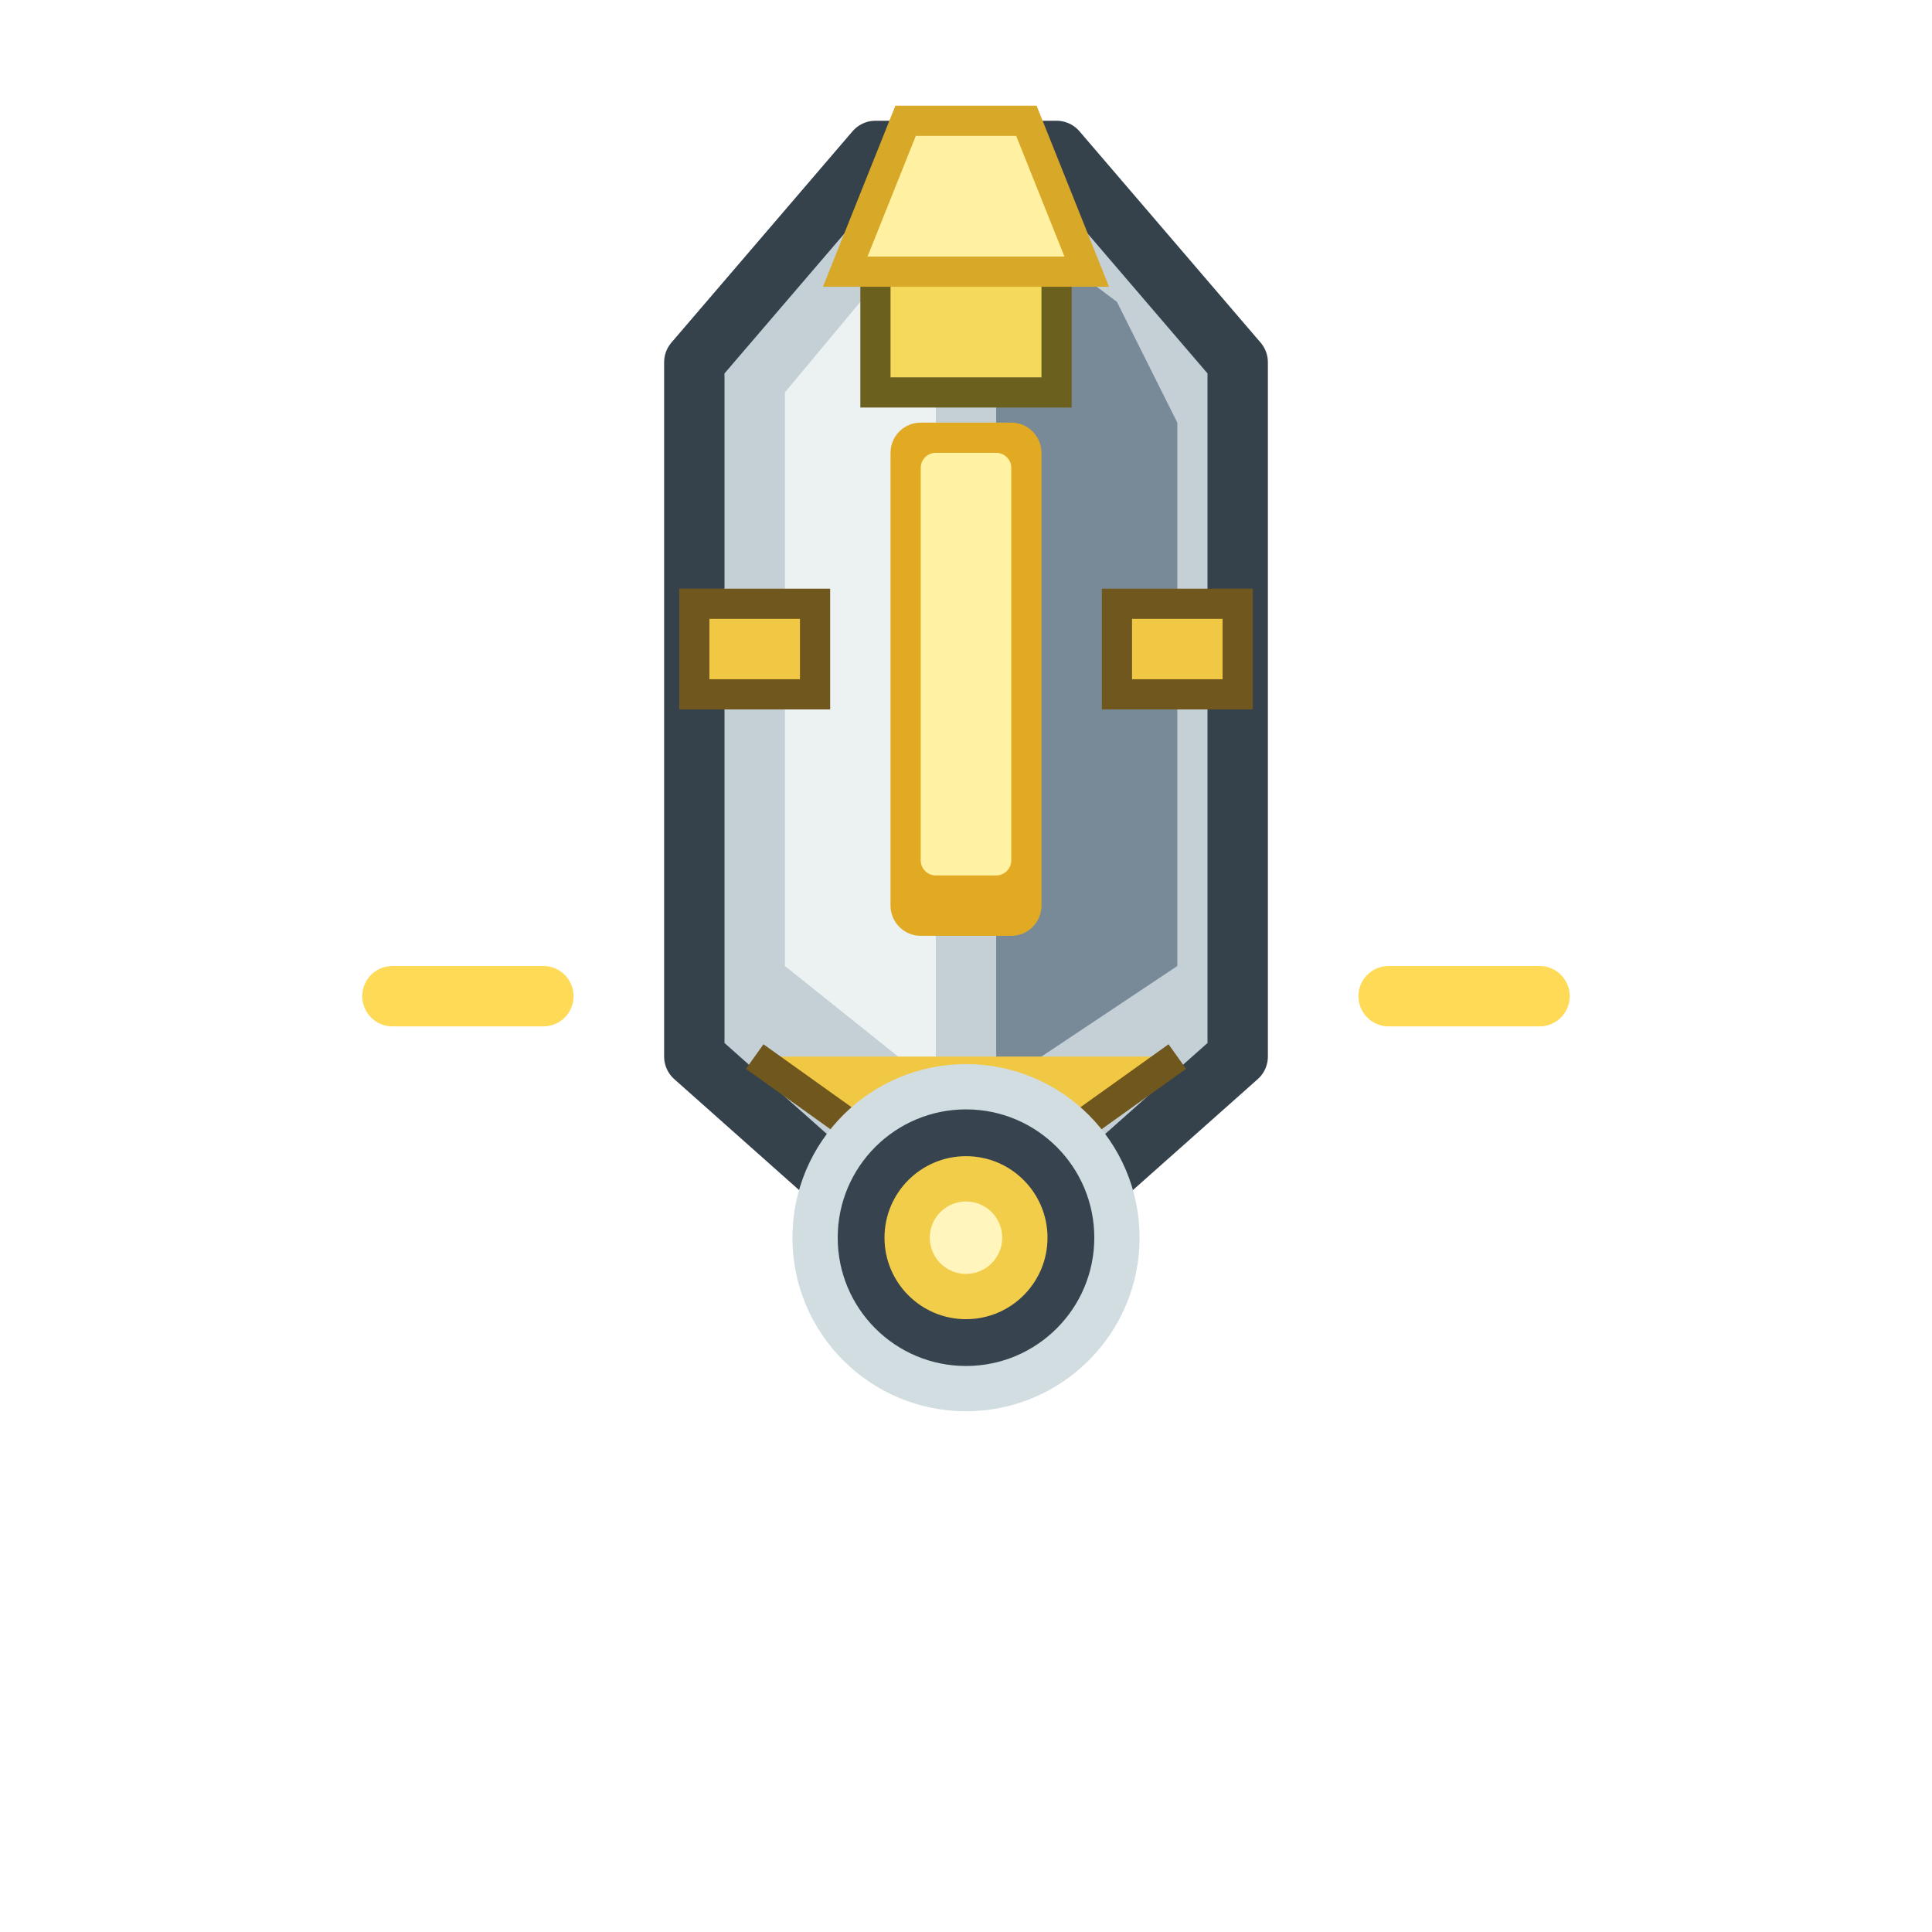
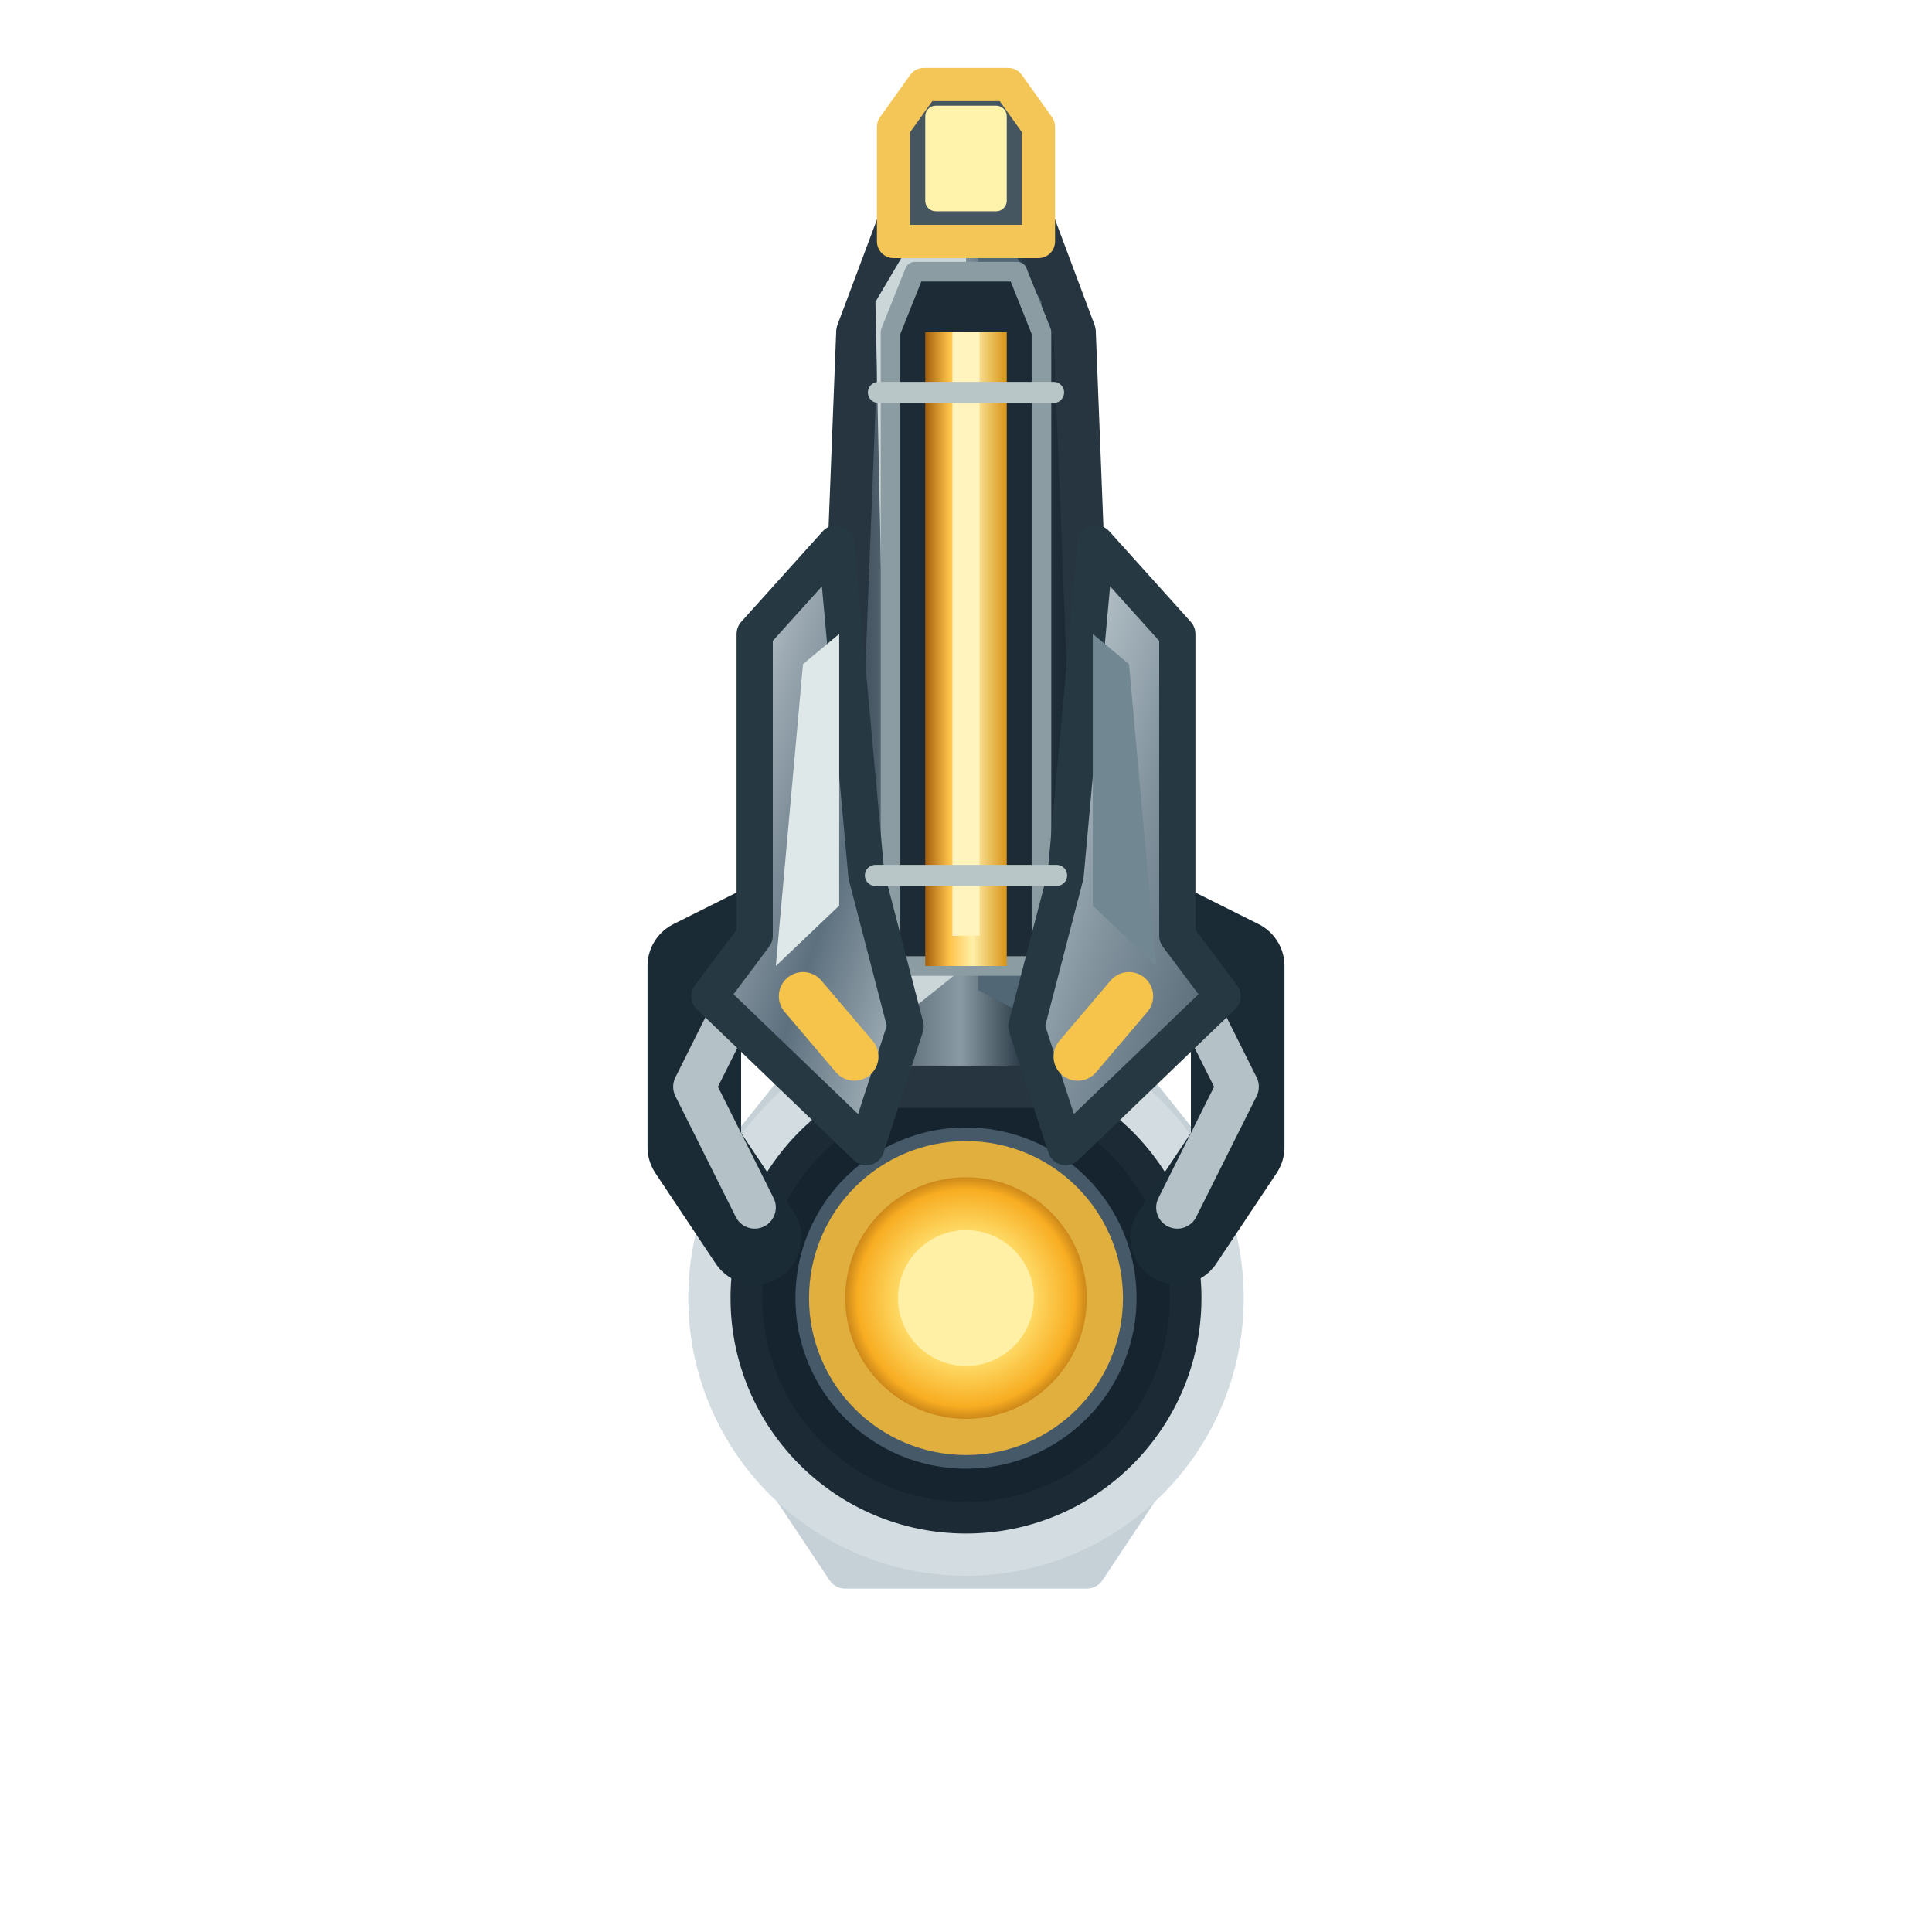
<svg xmlns="http://www.w3.org/2000/svg" width="64" height="64" viewBox="0 0 64 64">
-   <path d="M23 35V12L29 5h6l6 7v23l-9 8z" fill="#c4d0d6" stroke="#35424c" stroke-width="2" stroke-linejoin="round" />
-   <path d="M26 13l5-6v29l-5-4z" fill="#ecf1f2" />
-   <path d="M37 10l2 4v18l-6 4V7z" fill="#788a97" />
-   <path d="M29 13V7h6v6z" fill="#f5d95b" stroke="#6c601f" stroke-width="1" />
-   <path d="M30 4h4l2 5h-8z" fill="#fff1a1" stroke="#d8a928" stroke-width="1" />
-   <rect x="29.5" y="14" width="5" height="17" rx="1" fill="#e1aa22" />
-   <rect x="30.5" y="15" width="3" height="14" rx="0.5" fill="#fff2a3" />
-   <path d="M23 20h4v3h-4z M37 20h4v3h-4z M25 35l7 5 7-5" fill="#f1c843" stroke="#70571e" stroke-width="1" />
-   <circle cx="32" cy="41" r="5" fill="#37444f" stroke="#d2dde1" stroke-width="1.5" />
-   <circle cx="32" cy="41" r="2.7" fill="#f1cd49" />
-   <circle cx="32" cy="41" r="1.2" fill="#fff5bd" />
-   <path d="M13 33h5M46 33h5" stroke="#ffda57" stroke-width="2" stroke-linecap="round" />
+   <defs>
+     <linearGradient id="silver" x1="0" y1="0" x2="1" y2="1">
+       <stop offset="0" stop-color="#edf2f1" />
+       <stop offset=".28" stop-color="#9eabb4" />
+       <stop offset=".6" stop-color="#5d707e" />
+       <stop offset="1" stop-color="#b8c5cb" />
+     </linearGradient>
+     <linearGradient id="edge" x1="0" y1="0" x2="1" y2="1">
+       <stop offset="0" stop-color="#d8e1e5" />
+       <stop offset=".52" stop-color="#82939e" />
+       <stop offset="1" stop-color="#485c69" />
+     </linearGradient>
+     <linearGradient id="darkRail" x1="0" y1="0" x2="1" y2="0">
+       <stop offset="0" stop-color="#2d3d4a" />
+       <stop offset=".48" stop-color="#899aa4" />
+       <stop offset=".72" stop-color="#273743" />
+       <stop offset="1" stop-color="#111f29" />
+     </linearGradient>
+     <linearGradient id="amber" x1="0" y1="0" x2="1" y2="0">
+       <stop offset="0" stop-color="#a45f0b" />
+       <stop offset=".3" stop-color="#ffc34b" />
+       <stop offset=".58" stop-color="#fff0a8" />
+       <stop offset="1" stop-color="#d89316" />
+     </linearGradient>
+     <radialGradient id="reactor">
+       <stop offset="0" stop-color="#fff7cc" />
+       <stop offset=".42" stop-color="#ffe373" />
+       <stop offset=".78" stop-color="#f8ad22" />
+       <stop offset="1" stop-color="#8b500c" />
+     </radialGradient>
+   </defs>
+   <g stroke-linejoin="round" stroke-linecap="round">
+     <path d="M24 39L28 34H36L40 39V46L36 52H28L24 46Z" fill="#304451" stroke="#c5d1d6" stroke-width="1.25" />
+     <path d="M26 40L30 36H34L38 40V47L35 50H29L26 47Z" fill="#647780" stroke="#1b2b35" stroke-width="1" />
+     <circle cx="32" cy="43" r="8.5" fill="#1b2a34" stroke="#d2dce1" stroke-width="1.4" />
+     <circle cx="32" cy="43" r="6.2" fill="#465968" stroke="#15242f" stroke-width="1.1" />
+     <circle cx="32" cy="43" r="4.6" fill="url(#reactor)" stroke="#e1af3e" stroke-width="1.2" />
+     <circle cx="32" cy="43" r="2.25" fill="#fff0a5" />
+     <path d="M25 41L23 38L23 32L27 30L30 35M39 41L41 38L41 32L37 30L34 35" fill="none" stroke="#1b2b35" stroke-width="3.1" />
+     <path d="M25 40L23 36L25 32M39 40L41 36L39 32" fill="none" stroke="#b4c2c7" stroke-width="1.4" />
+     <path d="M27.6 31.5L28.4 11L29.9 7H34.1L35.6 11L36.4 31.5L34.5 36H29.5Z" fill="url(#darkRail)" stroke="#263540" stroke-width="1.4" />
+     <path d="M29 10L30.3 7.8H32V32L29.5 34Z" fill="#cbd6d9" />
+     <path d="M34.5 10L33.4 8H32.4V32.8L34.7 34Z" fill="#516775" />
+     <path d="M29.5 11L30.3 9H33.7L34.5 11V32H29.5Z" fill="#1c2b35" stroke="#8c9ca3" stroke-width=".65" />
+     <path d="M30.65 11H33.35V32H30.65Z" fill="url(#amber)" />
+     <path d="M31.55 11H32.45V31H31.55Z" fill="#fff3be" />
+     <path d="M27.7 18L25 21V31L23.5 33L28.7 38L30 34L28.7 29Z" fill="url(#silver)" stroke="#263943" stroke-width="1.2" />
+     <path d="M36.3 18L39 21V31L40.5 33L35.3 38L34 34L35.3 29Z" fill="url(#edge)" stroke="#263943" stroke-width="1.2" />
+     <path d="M26.6 22L27.8 21V30L25.7 32Z" fill="#dfe8e8" />
+     <path d="M37.4 22L36.2 21V30L38.3 32Z" fill="#718792" />
+     <path d="M26.6 33L28.3 35M37.4 33L35.7 35" stroke="#f6c34b" stroke-width="1.6" stroke-linecap="round" />
+     <path d="M29.6 8V4.2L30.6 2.8H33.4L34.4 4.2V8Z" fill="#465660" stroke="#f4c557" stroke-width="1.1" />
+     <rect x="30.65" y="3.5" width="2.7" height="3.5" rx=".35" fill="#fff3ac" />
+     <path d="M29.1 13H34.9M29 29H35" stroke="#b9c6c7" stroke-width=".7" />
+   </g>
</svg>
